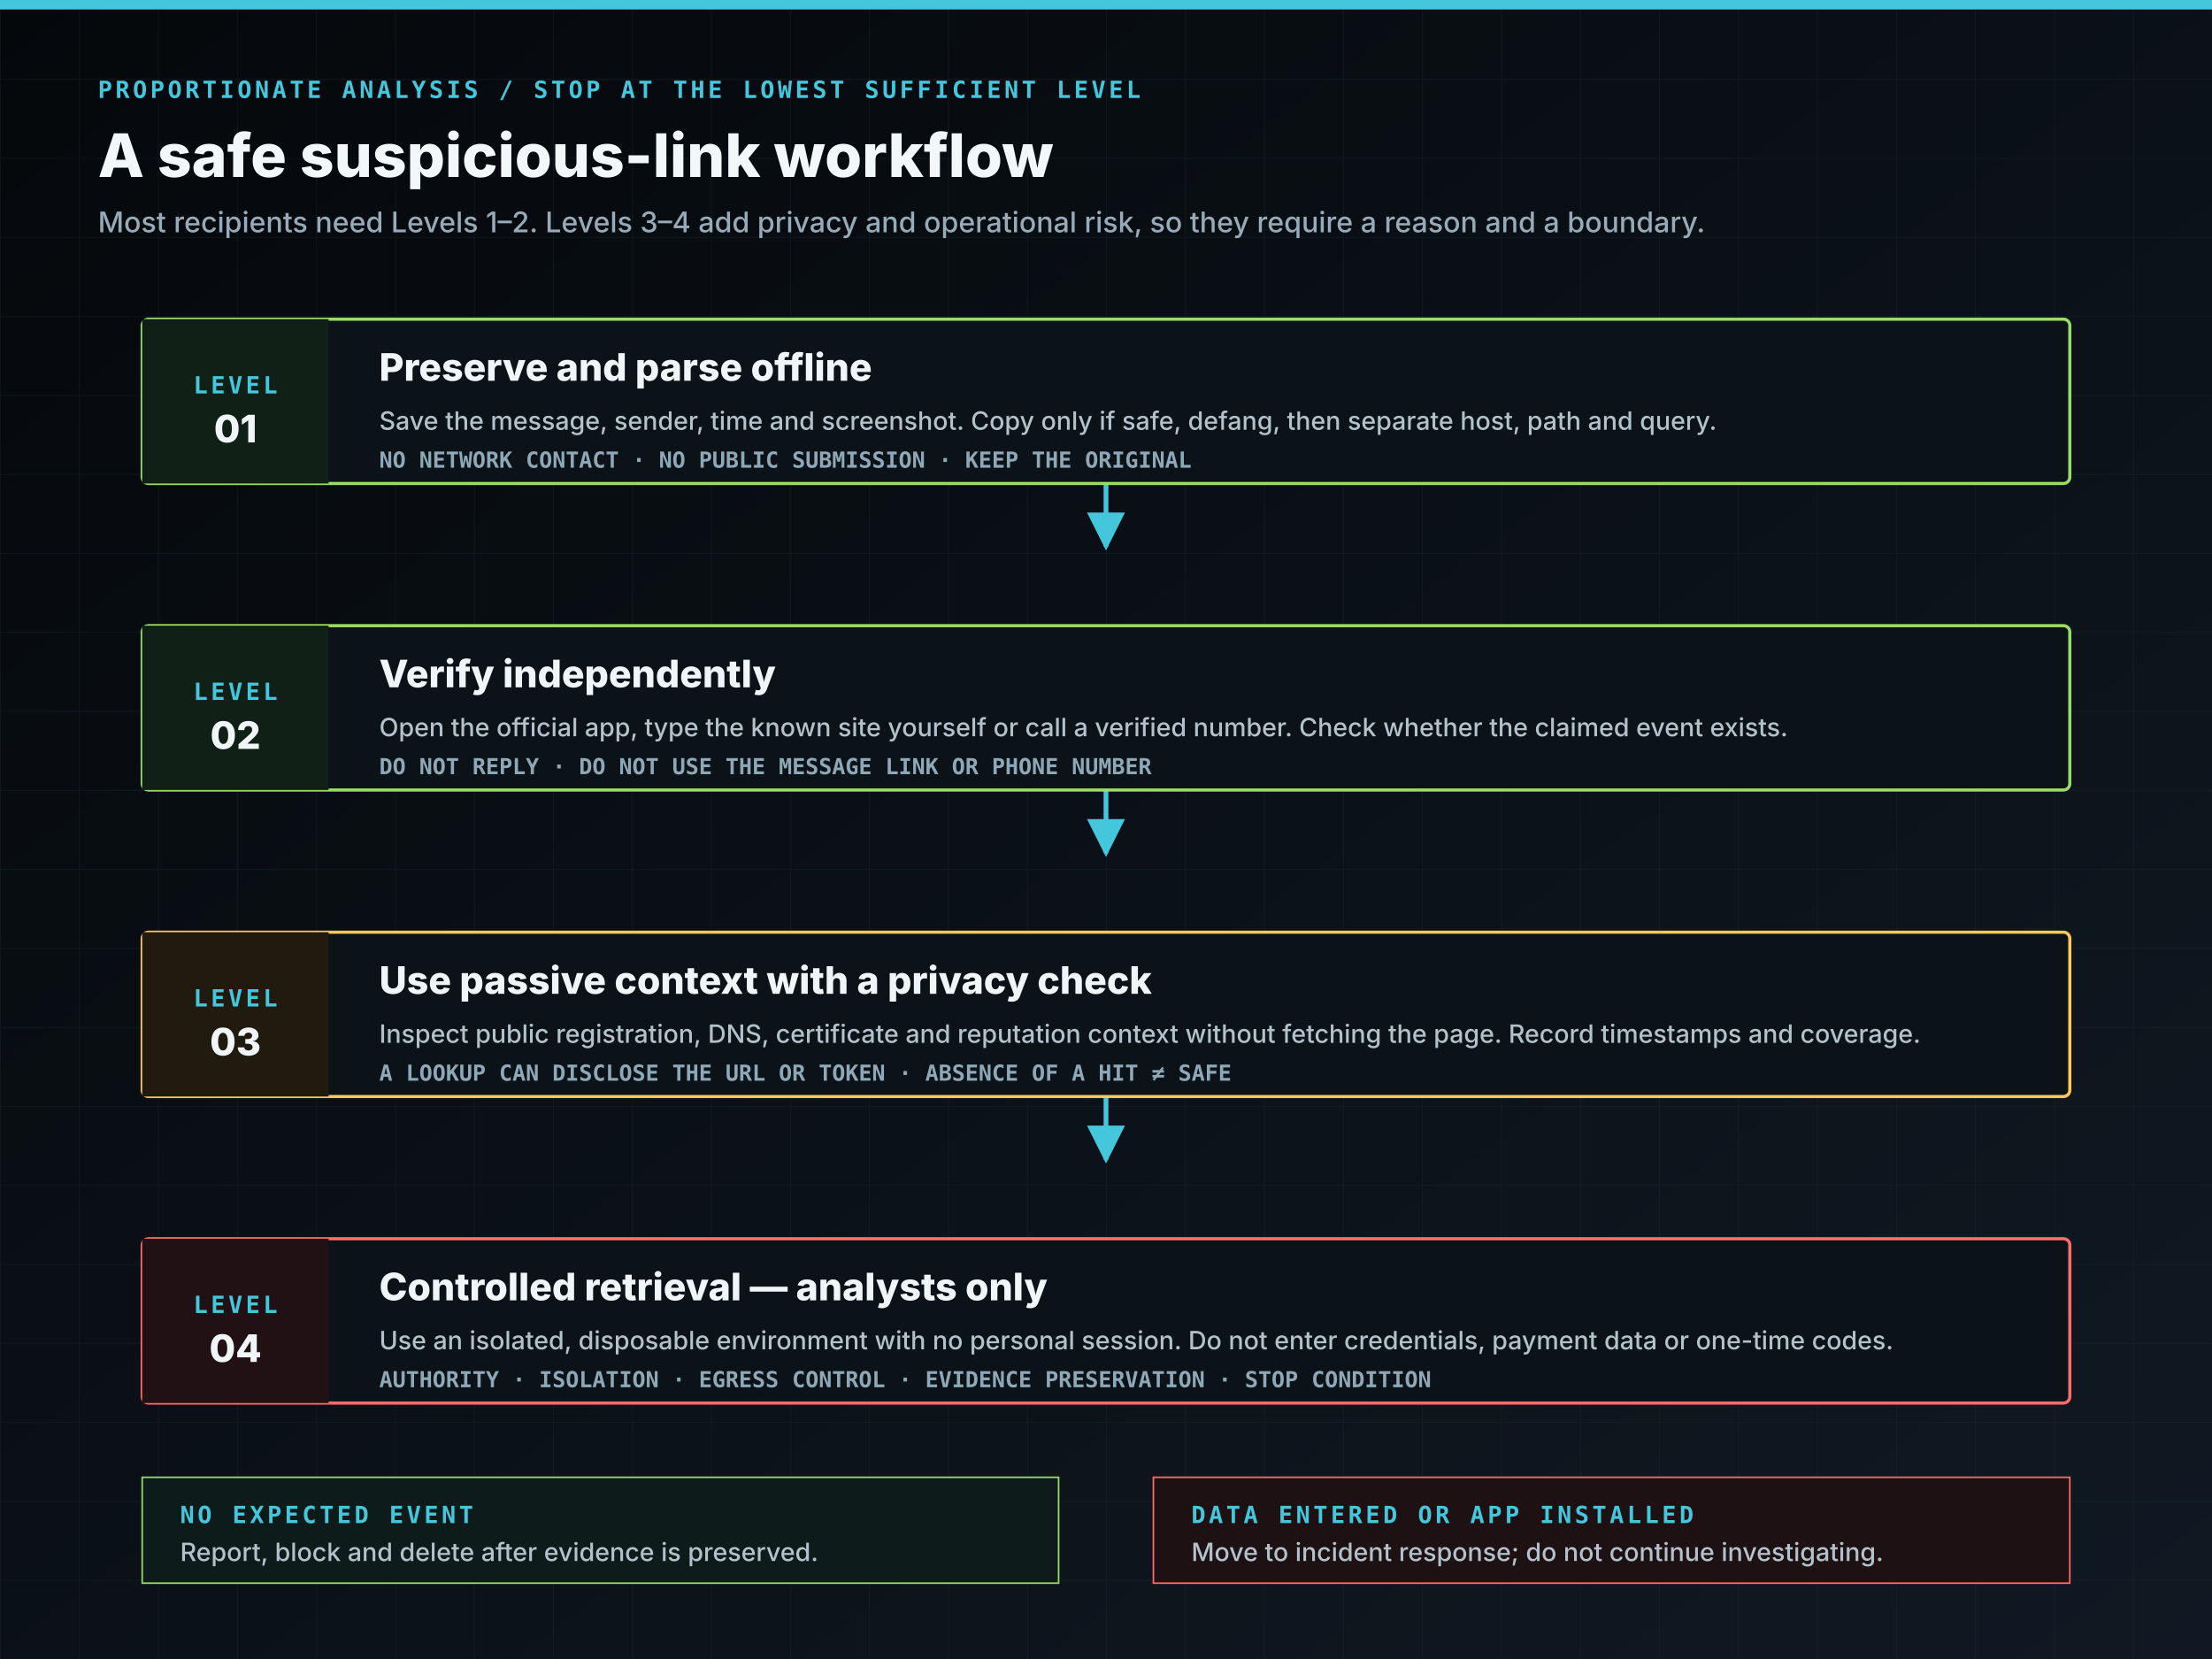
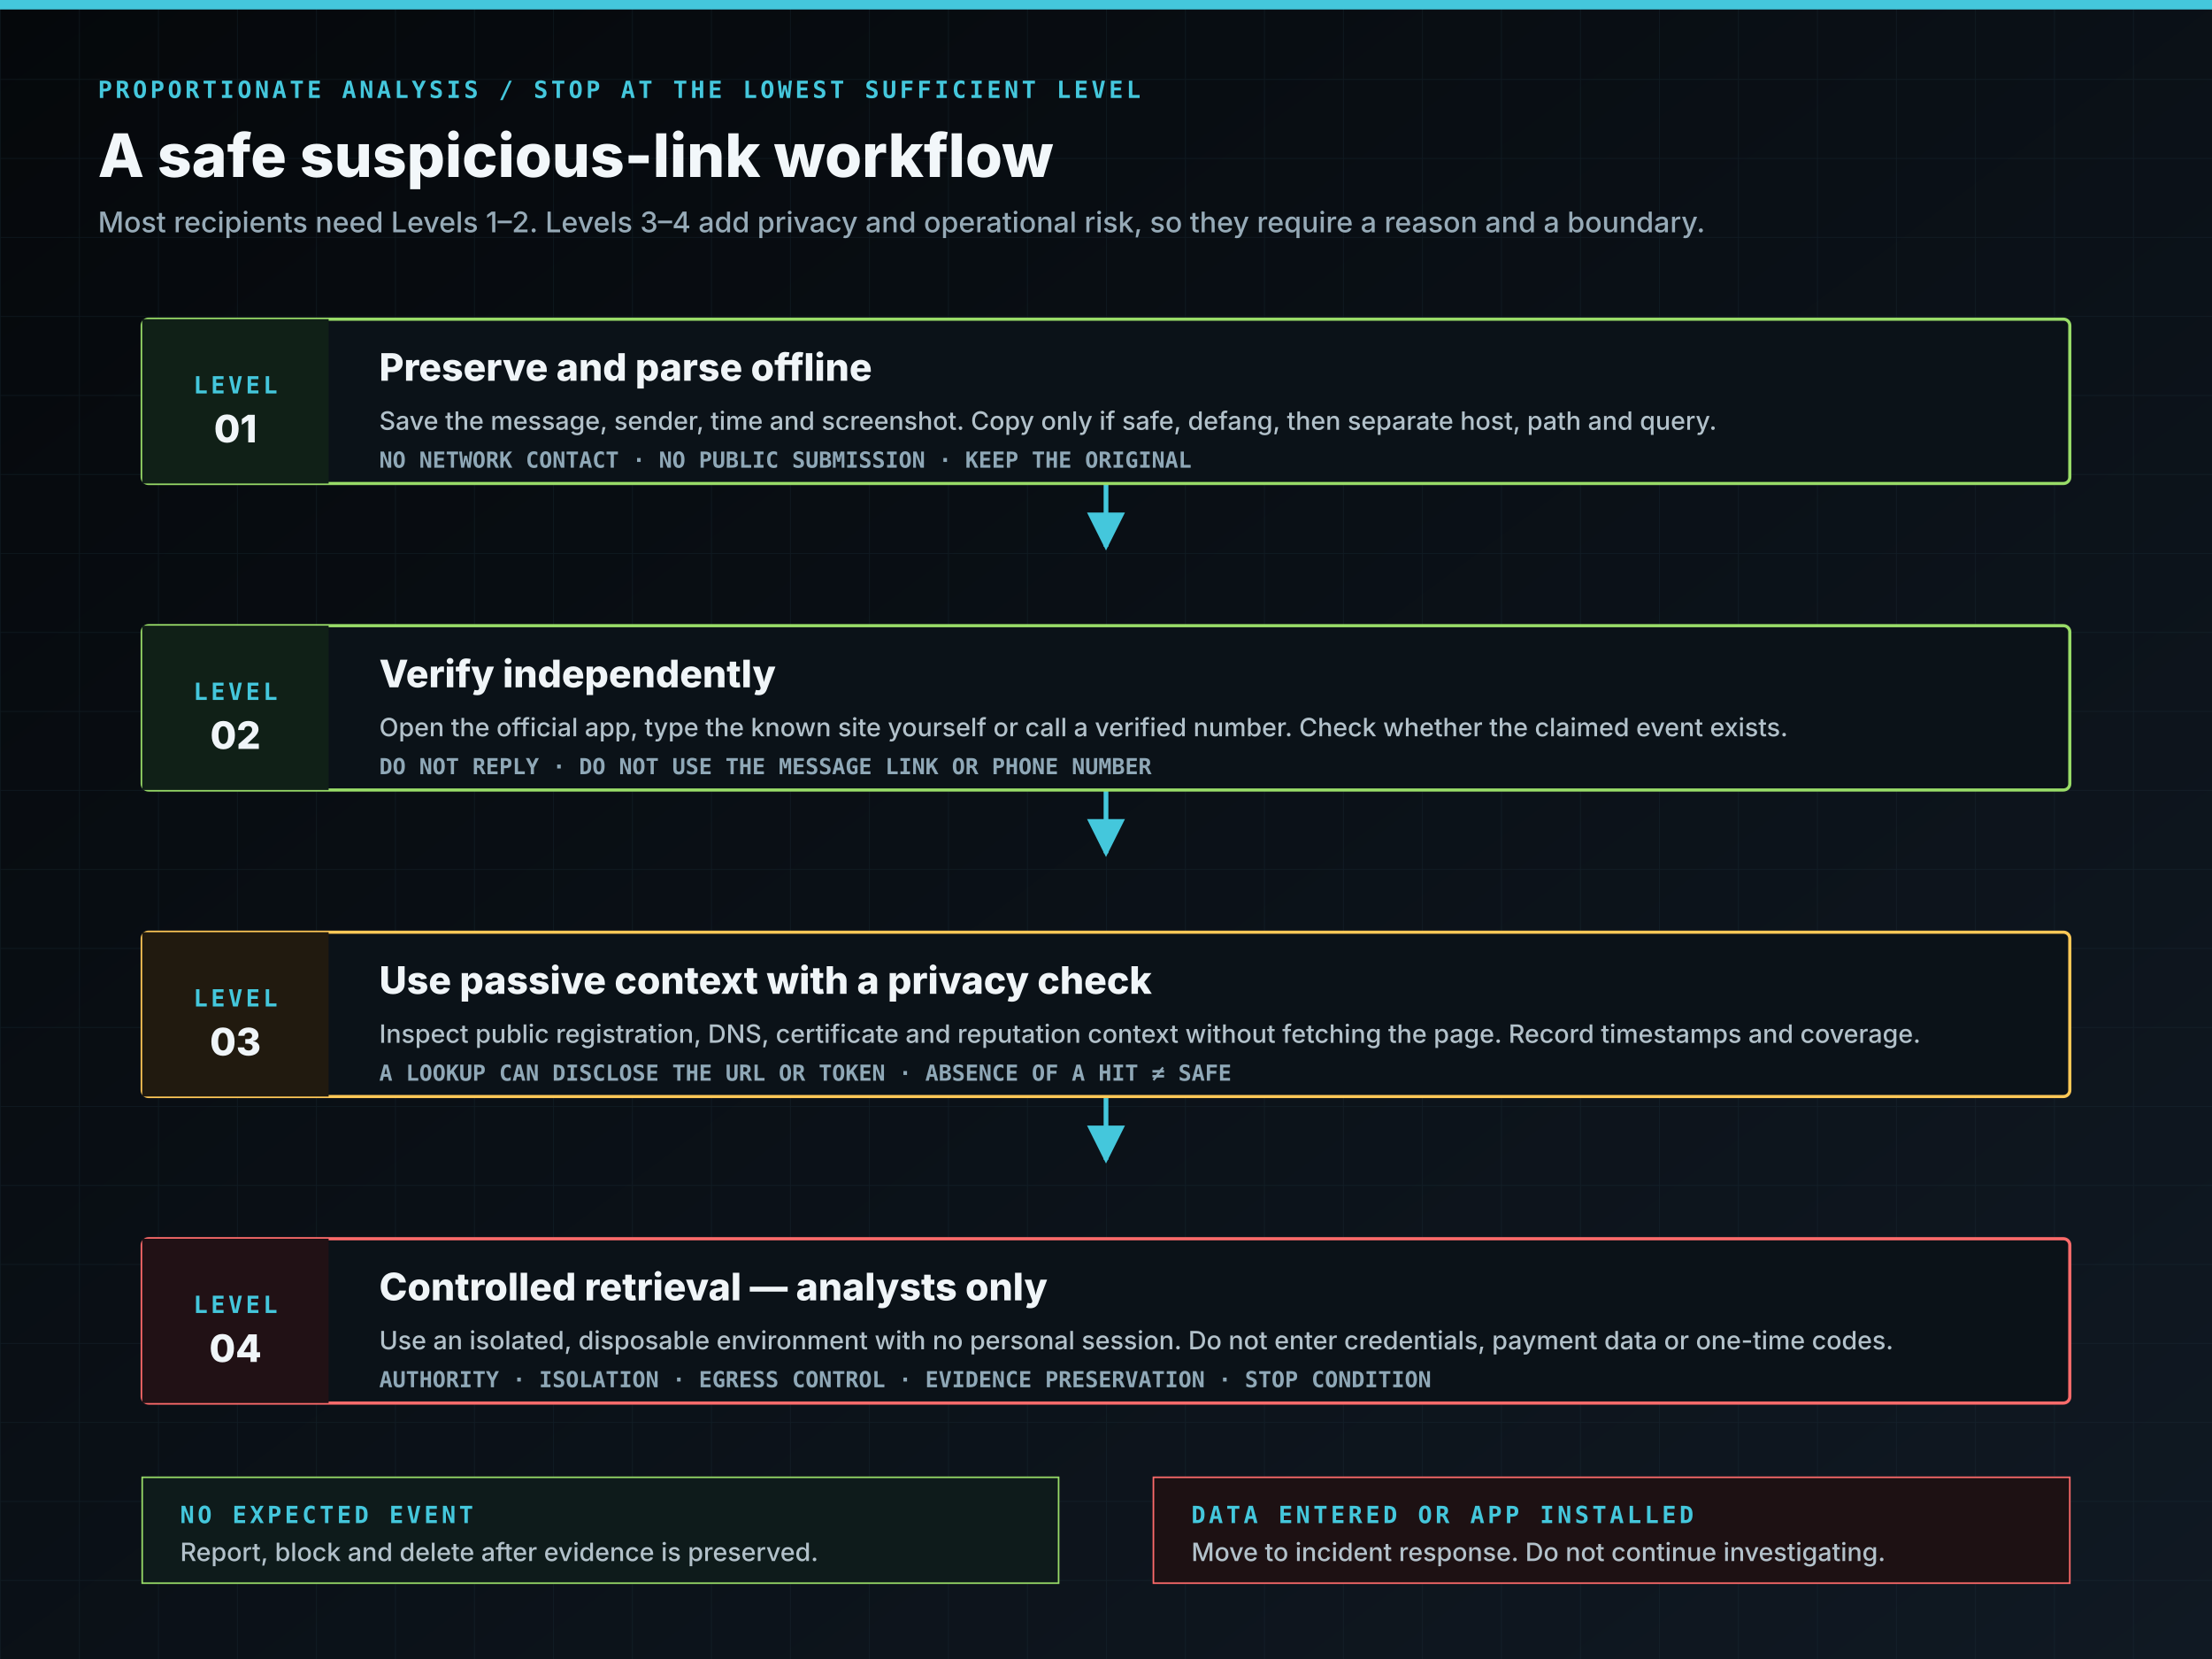
<svg xmlns="http://www.w3.org/2000/svg" width="1400" height="1050" viewBox="0 0 1400 1050" role="img" aria-labelledby="title desc">
  <defs>
    <linearGradient id="bg" x1="0" y1="0" x2="1" y2="1">
      <stop stop-color="#05080b" />
      <stop offset="1" stop-color="#101923" />
    </linearGradient>
    <pattern id="grid" width="50" height="50" patternUnits="userSpaceOnUse">
      <path d="M50 0H0V50" fill="none" stroke="#1e3440" opacity=".3" />
    </pattern>
    <marker id="arrow" viewBox="0 0 10 10" refX="9" refY="5" markerWidth="8" markerHeight="8" orient="auto">
      <path d="M0 0l10 5-10 5z" fill="#44c7dc" />
    </marker>
    <style>
      .eyebrow{font:700 15px ui-monospace,SFMono-Regular,Consolas,monospace;letter-spacing:2px;fill:#44c7dc}.heading{font:800 38px Inter,Segoe UI,Arial,sans-serif;fill:#f2f7fa}.sub{font:500 18px Inter,Segoe UI,Arial,sans-serif;fill:#96aab7}.step{font:800 24px Inter,Segoe UI,Arial,sans-serif;fill:#f0f5f8}.body{font:500 16px Inter,Segoe UI,Arial,sans-serif;fill:#b2c1ca}.mono{font:600 14px ui-monospace,SFMono-Regular,Consolas,monospace;fill:#8fa8b7}.box{fill:#0b1218;stroke:#2a424e;stroke-width:2}.safe{stroke:#99dc68}.warn{stroke:#ffc857}.risk{stroke:#ff6b6b}.line{fill:none;stroke:#44c7dc;stroke-width:3;marker-end:url(#arrow)}
    </style>
  </defs>
  <rect width="1400" height="1050" fill="url(#bg)" />
  <rect width="1400" height="1050" fill="url(#grid)" />
  <path d="M0 3H1400" stroke="#44c7dc" stroke-width="6" />
  <text x="62" y="62" class="eyebrow">PROPORTIONATE ANALYSIS / STOP AT THE LOWEST SUFFICIENT LEVEL</text>
  <text x="62" y="112" class="heading">A safe suspicious-link workflow</text>
  <text x="62" y="147" class="sub">Most recipients need Levels 1–2. Levels 3–4 add privacy and operational risk, so they require a reason and a boundary.</text>
  <path class="line" d="M700 306V346" />
  <path class="line" d="M700 500V540" />
  <path class="line" d="M700 694V734" />
  <g transform="translate(90 202)">
    <rect class="box safe" width="1220" height="104" rx="4" />
    <rect width="118" height="104" fill="#102017" />
    <text x="59" y="47" text-anchor="middle" class="eyebrow" fill="#99dc68">LEVEL</text>
    <text x="59" y="78" text-anchor="middle" class="step">01</text>
    <text x="150" y="39" class="step">Preserve and parse offline</text>
    <text x="150" y="70" class="body">Save the message, sender, time and screenshot. Copy only if safe, defang, then separate host, path and query.</text>
    <text x="150" y="94" class="mono">NO NETWORK CONTACT · NO PUBLIC SUBMISSION · KEEP THE ORIGINAL</text>
  </g>
  <g transform="translate(90 396)">
    <rect class="box safe" width="1220" height="104" rx="4" />
    <rect width="118" height="104" fill="#102017" />
    <text x="59" y="47" text-anchor="middle" class="eyebrow" fill="#99dc68">LEVEL</text>
    <text x="59" y="78" text-anchor="middle" class="step">02</text>
    <text x="150" y="39" class="step">Verify independently</text>
    <text x="150" y="70" class="body">Open the official app, type the known site yourself or call a verified number. Check whether the claimed event exists.</text>
    <text x="150" y="94" class="mono">DO NOT REPLY · DO NOT USE THE MESSAGE LINK OR PHONE NUMBER</text>
  </g>
  <g transform="translate(90 590)">
    <rect class="box warn" width="1220" height="104" rx="4" />
    <rect width="118" height="104" fill="#211a0f" />
    <text x="59" y="47" text-anchor="middle" class="eyebrow" fill="#ffc857">LEVEL</text>
    <text x="59" y="78" text-anchor="middle" class="step">03</text>
    <text x="150" y="39" class="step">Use passive context with a privacy check</text>
    <text x="150" y="70" class="body">Inspect public registration, DNS, certificate and reputation context without fetching the page. Record timestamps and coverage.</text>
    <text x="150" y="94" class="mono">A LOOKUP CAN DISCLOSE THE URL OR TOKEN · ABSENCE OF A HIT ≠ SAFE</text>
  </g>
  <g transform="translate(90 784)">
    <rect class="box risk" width="1220" height="104" rx="4" />
    <rect width="118" height="104" fill="#211115" />
    <text x="59" y="47" text-anchor="middle" class="eyebrow" fill="#ff6b6b">LEVEL</text>
    <text x="59" y="78" text-anchor="middle" class="step">04</text>
    <text x="150" y="39" class="step">Controlled retrieval — analysts only</text>
    <text x="150" y="70" class="body">Use an isolated, disposable environment with no personal session. Do not enter credentials, payment data or one-time codes.</text>
    <text x="150" y="94" class="mono">AUTHORITY · ISOLATION · EGRESS CONTROL · EVIDENCE PRESERVATION · STOP CONDITION</text>
  </g>
  <g transform="translate(90 935)">
    <rect x="0" y="0" width="580" height="67" fill="#0e1b1b" stroke="#99dc68" />
    <text x="24" y="29" class="eyebrow" fill="#99dc68">NO EXPECTED EVENT</text>
    <text x="24" y="53" class="body">Report, block and delete after evidence is preserved.</text>
  </g>
  <g transform="translate(730 935)">
    <rect x="0" y="0" width="580" height="67" fill="#1d1113" stroke="#ff6b6b" />
    <text x="24" y="29" class="eyebrow" fill="#ff6b6b">DATA ENTERED OR APP INSTALLED</text>
-     <text x="24" y="53" class="body">Move to incident response; do not continue investigating.</text>
+     <text x="24" y="53" class="body">Move to incident response. Do not continue investigating.</text>
  </g>
</svg>
